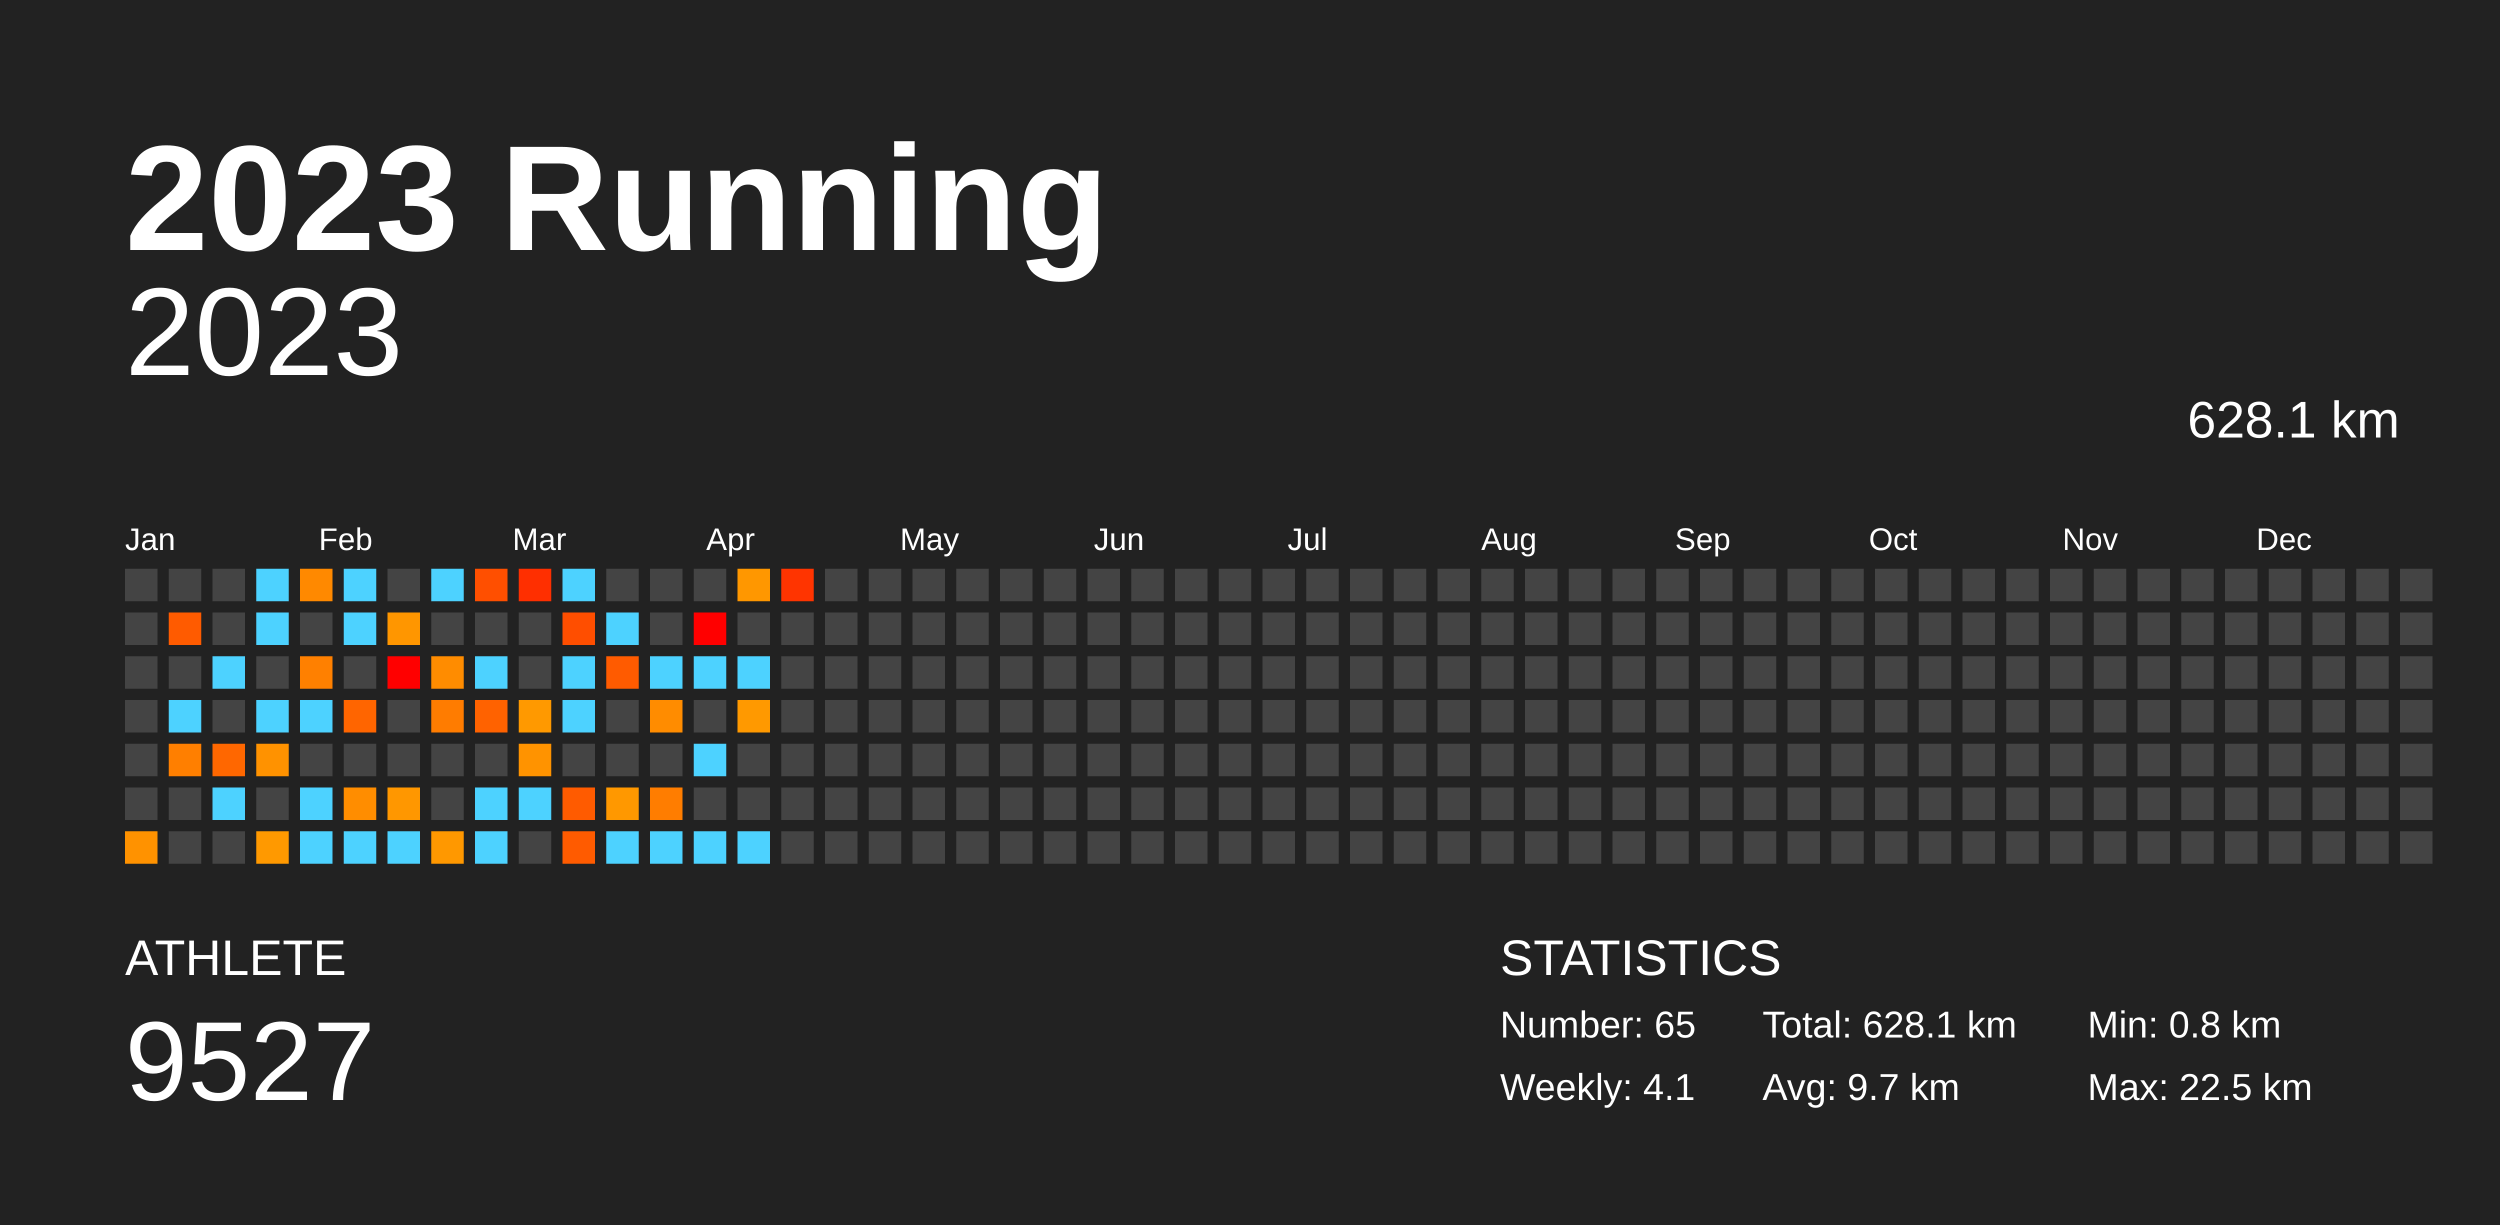
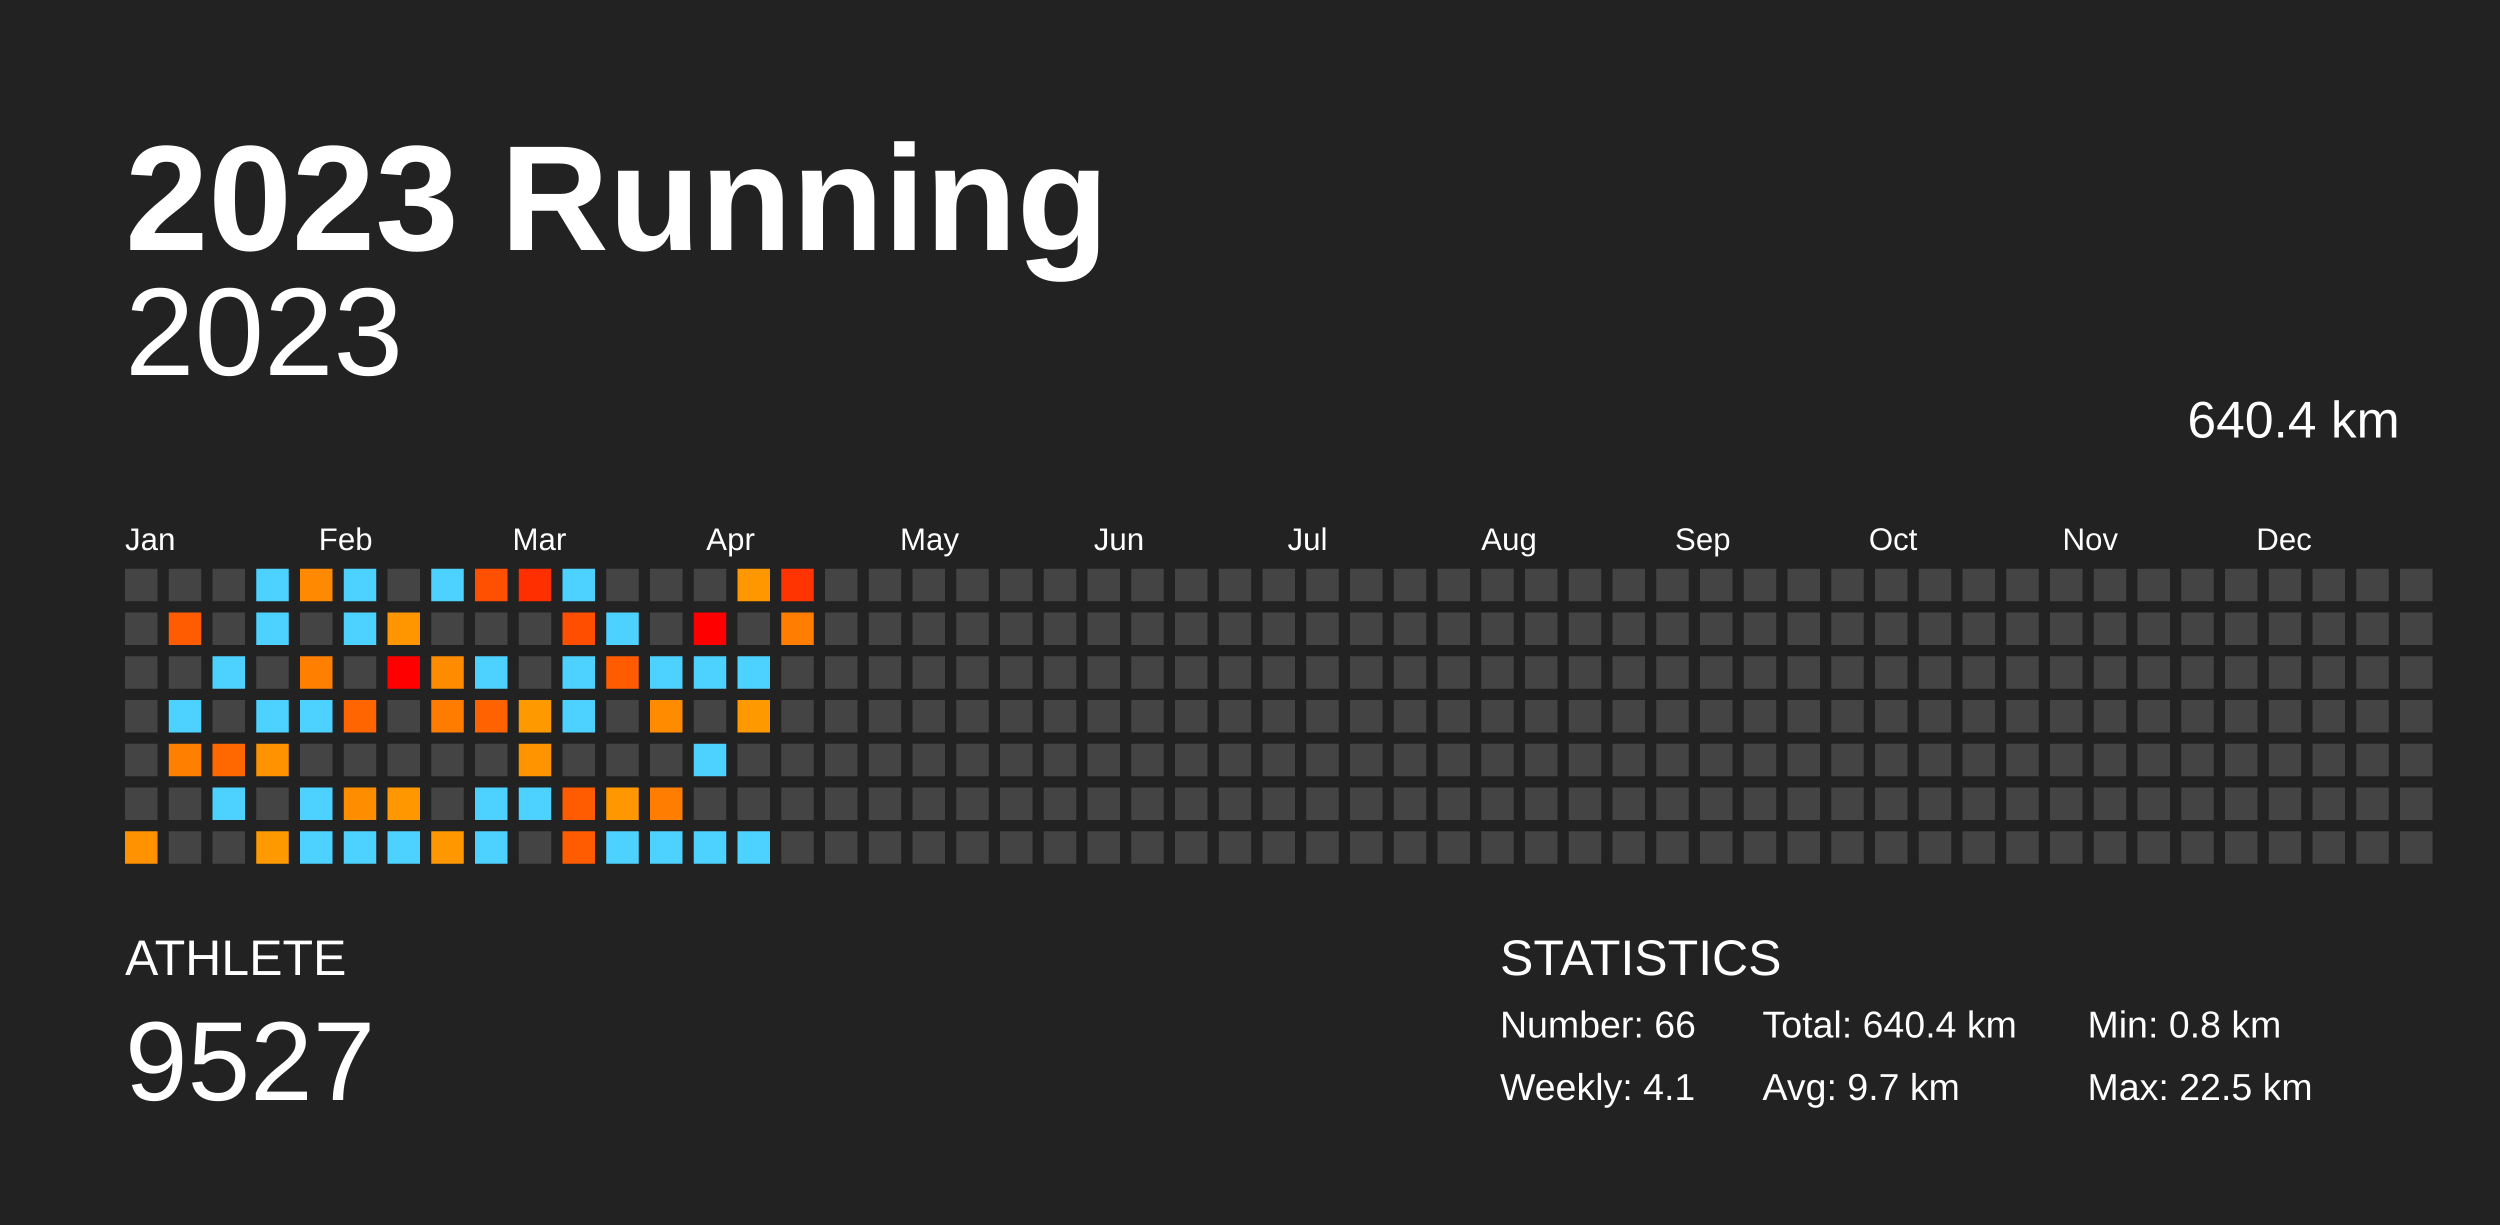
<svg xmlns="http://www.w3.org/2000/svg" baseProfile="full" height="98mm" version="1.1" viewBox="0,0,200,98" width="200mm">
  <defs />
  <rect fill="#222222" height="98" width="200" x="0" y="0" />
  <text fill="#FFFFFF" style="font-size:12px; font-family:Arial; font-weight:bold;" x="10" y="20">2023 Running</text>
  <text fill="#FFFFFF" style="font-size:4px; font-family:Arial" x="10" y="78">ATHLETE</text>
  <text fill="#FFFFFF" style="font-size:9px; font-family:Arial" x="10" y="88">9527</text>
  <text fill="#FFFFFF" style="font-size:4px; font-family:Arial" x="120" y="78">STATISTICS</text>
-   <text fill="#FFFFFF" style="font-size:3px; font-family:Arial" x="120" y="83">Number: 65</text>
+   <text fill="#FFFFFF" style="font-size:3px; font-family:Arial" x="120" y="83">Number: 66</text>
  <text fill="#FFFFFF" style="font-size:3px; font-family:Arial" x="120" y="88">Weekly: 4.1</text>
-   <text fill="#FFFFFF" style="font-size:3px; font-family:Arial" x="141" y="83">Total: 628.1 km</text>
+   <text fill="#FFFFFF" style="font-size:3px; font-family:Arial" x="141" y="83">Total: 640.4 km</text>
  <text fill="#FFFFFF" style="font-size:3px; font-family:Arial" x="141" y="88">Avg: 9.7 km</text>
  <text fill="#FFFFFF" style="font-size:3px; font-family:Arial" x="167" y="83">Min: 0.8 km</text>
  <text fill="#FFFFFF" style="font-size:3px; font-family:Arial" x="167" y="88">Max: 22.5 km</text>
  <text alignment-baseline="hanging" fill="#FFFFFF" style="font-size:10.0px; font-family:Arial;" x="10" y="30">2023</text>
-   <text alignment-baseline="hanging" fill="#FFFFFF" style="font-size:4.125px; font-family:Arial;" x="175" y="35">628.1 km</text>
+   <text alignment-baseline="hanging" fill="#FFFFFF" style="font-size:4.125px; font-family:Arial;" x="175" y="35">640.4 km</text>
  <text fill="#FFFFFF" style="font-size:2.5px; font-family:Arial" x="10.0" y="44">Jan</text>
  <text fill="#FFFFFF" style="font-size:2.5px; font-family:Arial" x="25.5" y="44">Feb</text>
  <text fill="#FFFFFF" style="font-size:2.5px; font-family:Arial" x="41.0" y="44">Mar</text>
  <text fill="#FFFFFF" style="font-size:2.5px; font-family:Arial" x="56.5" y="44">Apr</text>
  <text fill="#FFFFFF" style="font-size:2.5px; font-family:Arial" x="72.0" y="44">May</text>
  <text fill="#FFFFFF" style="font-size:2.5px; font-family:Arial" x="87.5" y="44">Jun</text>
  <text fill="#FFFFFF" style="font-size:2.5px; font-family:Arial" x="103.0" y="44">Jul</text>
  <text fill="#FFFFFF" style="font-size:2.5px; font-family:Arial" x="118.5" y="44">Aug</text>
  <text fill="#FFFFFF" style="font-size:2.5px; font-family:Arial" x="134.0" y="44">Sep</text>
  <text fill="#FFFFFF" style="font-size:2.5px; font-family:Arial" x="149.5" y="44">Oct</text>
  <text fill="#FFFFFF" style="font-size:2.5px; font-family:Arial" x="165.0" y="44">Nov</text>
  <text fill="#FFFFFF" style="font-size:2.5px; font-family:Arial" x="180.5" y="44">Dec</text>
  <rect fill="#444444" height="2.6" width="2.6" x="10.0" y="45.5" />
  <rect fill="#444444" height="2.6" width="2.6" x="10.0" y="49.0" />
  <rect fill="#444444" height="2.6" width="2.6" x="10.0" y="52.5" />
  <rect fill="#444444" height="2.6" width="2.6" x="10.0" y="56.0" />
  <rect fill="#444444" height="2.6" width="2.6" x="10.0" y="59.5" />
  <rect fill="#444444" height="2.6" width="2.6" x="10.0" y="63.0" />
  <rect fill="#ff9200" height="2.6" width="2.6" x="10.0" y="66.5" />
  <rect fill="#444444" height="2.6" width="2.6" x="13.5" y="45.5" />
  <rect fill="#ff5b00" height="2.6" width="2.6" x="13.5" y="49.0" />
  <rect fill="#444444" height="2.6" width="2.6" x="13.5" y="52.5" />
  <rect fill="#4dd2ff" height="2.6" width="2.6" x="13.5" y="56.0" />
  <rect fill="#ff7f00" height="2.6" width="2.6" x="13.5" y="59.5" />
  <rect fill="#444444" height="2.6" width="2.6" x="13.5" y="63.0" />
  <rect fill="#444444" height="2.6" width="2.6" x="13.5" y="66.5" />
  <rect fill="#444444" height="2.6" width="2.6" x="17.0" y="45.5" />
  <rect fill="#444444" height="2.6" width="2.6" x="17.0" y="49.0" />
  <rect fill="#4dd2ff" height="2.6" width="2.6" x="17.0" y="52.5" />
  <rect fill="#444444" height="2.6" width="2.6" x="17.0" y="56.0" />
  <rect fill="#ff6700" height="2.6" width="2.6" x="17.0" y="59.5" />
  <rect fill="#4dd2ff" height="2.6" width="2.6" x="17.0" y="63.0" />
  <rect fill="#444444" height="2.6" width="2.6" x="17.0" y="66.5" />
  <rect fill="#4dd2ff" height="2.6" width="2.6" x="20.5" y="45.5" />
  <rect fill="#4dd2ff" height="2.6" width="2.6" x="20.5" y="49.0" />
  <rect fill="#444444" height="2.6" width="2.6" x="20.5" y="52.5" />
  <rect fill="#4dd2ff" height="2.6" width="2.6" x="20.5" y="56.0" />
  <rect fill="#ff9200" height="2.6" width="2.6" x="20.5" y="59.5" />
  <rect fill="#444444" height="2.6" width="2.6" x="20.5" y="63.0" />
  <rect fill="#ff9900" height="2.6" width="2.6" x="20.5" y="66.5" />
  <rect fill="#ff8900" height="2.6" width="2.6" x="24.0" y="45.5" />
  <rect fill="#444444" height="2.6" width="2.6" x="24.0" y="49.0" />
  <rect fill="#ff8000" height="2.6" width="2.6" x="24.0" y="52.5" />
  <rect fill="#4dd2ff" height="2.6" width="2.6" x="24.0" y="56.0" />
  <rect fill="#444444" height="2.6" width="2.6" x="24.0" y="59.5" />
  <rect fill="#4dd2ff" height="2.6" width="2.6" x="24.0" y="63.0" />
  <rect fill="#4dd2ff" height="2.6" width="2.6" x="24.0" y="66.5" />
  <rect fill="#4dd2ff" height="2.6" width="2.6" x="27.5" y="45.5" />
  <rect fill="#4dd2ff" height="2.6" width="2.6" x="27.5" y="49.0" />
  <rect fill="#444444" height="2.6" width="2.6" x="27.5" y="52.5" />
  <rect fill="#ff6500" height="2.6" width="2.6" x="27.5" y="56.0" />
  <rect fill="#444444" height="2.6" width="2.6" x="27.5" y="59.5" />
  <rect fill="#ff8d00" height="2.6" width="2.6" x="27.5" y="63.0" />
  <rect fill="#4dd2ff" height="2.6" width="2.6" x="27.5" y="66.5" />
  <rect fill="#444444" height="2.6" width="2.6" x="31.0" y="45.5" />
  <rect fill="#ff9600" height="2.6" width="2.6" x="31.0" y="49.0" />
  <rect fill="red" height="2.6" width="2.6" x="31.0" y="52.5" />
  <rect fill="#444444" height="2.6" width="2.6" x="31.0" y="56.0" />
  <rect fill="#444444" height="2.6" width="2.6" x="31.0" y="59.5" />
  <rect fill="#ff9700" height="2.6" width="2.6" x="31.0" y="63.0" />
  <rect fill="#4dd2ff" height="2.6" width="2.6" x="31.0" y="66.5" />
  <rect fill="#4dd2ff" height="2.6" width="2.6" x="34.5" y="45.5" />
  <rect fill="#444444" height="2.6" width="2.6" x="34.5" y="49.0" />
  <rect fill="#ff8c00" height="2.6" width="2.6" x="34.5" y="52.5" />
  <rect fill="#ff7c00" height="2.6" width="2.6" x="34.5" y="56.0" />
  <rect fill="#444444" height="2.6" width="2.6" x="34.5" y="59.5" />
  <rect fill="#444444" height="2.6" width="2.6" x="34.5" y="63.0" />
  <rect fill="#ff9800" height="2.6" width="2.6" x="34.5" y="66.5" />
  <rect fill="#ff4f00" height="2.6" width="2.6" x="38.0" y="45.5" />
  <rect fill="#444444" height="2.6" width="2.6" x="38.0" y="49.0" />
  <rect fill="#4dd2ff" height="2.6" width="2.6" x="38.0" y="52.5" />
  <rect fill="#ff6200" height="2.6" width="2.6" x="38.0" y="56.0" />
  <rect fill="#444444" height="2.6" width="2.6" x="38.0" y="59.5" />
  <rect fill="#4dd2ff" height="2.6" width="2.6" x="38.0" y="63.0" />
  <rect fill="#4dd2ff" height="2.6" width="2.6" x="38.0" y="66.5" />
  <rect fill="#ff2f00" height="2.6" width="2.6" x="41.5" y="45.5" />
  <rect fill="#444444" height="2.6" width="2.6" x="41.5" y="49.0" />
  <rect fill="#444444" height="2.6" width="2.6" x="41.5" y="52.5" />
  <rect fill="#ff9900" height="2.6" width="2.6" x="41.5" y="56.0" />
  <rect fill="#ff9300" height="2.6" width="2.6" x="41.5" y="59.5" />
  <rect fill="#4dd2ff" height="2.6" width="2.6" x="41.5" y="63.0" />
  <rect fill="#444444" height="2.6" width="2.6" x="41.5" y="66.5" />
  <rect fill="#4dd2ff" height="2.6" width="2.6" x="45.0" y="45.5" />
  <rect fill="#ff4e00" height="2.6" width="2.6" x="45.0" y="49.0" />
  <rect fill="#4dd2ff" height="2.6" width="2.6" x="45.0" y="52.5" />
  <rect fill="#4dd2ff" height="2.6" width="2.6" x="45.0" y="56.0" />
  <rect fill="#444444" height="2.6" width="2.6" x="45.0" y="59.5" />
  <rect fill="#ff5b00" height="2.6" width="2.6" x="45.0" y="63.0" />
  <rect fill="#ff5b00" height="2.6" width="2.6" x="45.0" y="66.5" />
  <rect fill="#444444" height="2.6" width="2.6" x="48.5" y="45.5" />
  <rect fill="#4dd2ff" height="2.6" width="2.6" x="48.5" y="49.0" />
  <rect fill="#ff5b00" height="2.6" width="2.6" x="48.5" y="52.5" />
  <rect fill="#444444" height="2.6" width="2.6" x="48.5" y="56.0" />
  <rect fill="#444444" height="2.6" width="2.6" x="48.5" y="59.5" />
  <rect fill="#ff9800" height="2.6" width="2.6" x="48.5" y="63.0" />
  <rect fill="#4dd2ff" height="2.6" width="2.6" x="48.5" y="66.5" />
  <rect fill="#444444" height="2.6" width="2.6" x="52.0" y="45.5" />
  <rect fill="#444444" height="2.6" width="2.6" x="52.0" y="49.0" />
  <rect fill="#4dd2ff" height="2.6" width="2.6" x="52.0" y="52.5" />
  <rect fill="#ff8c00" height="2.6" width="2.6" x="52.0" y="56.0" />
  <rect fill="#444444" height="2.6" width="2.6" x="52.0" y="59.5" />
  <rect fill="#ff7d00" height="2.6" width="2.6" x="52.0" y="63.0" />
  <rect fill="#4dd2ff" height="2.6" width="2.6" x="52.0" y="66.5" />
  <rect fill="#444444" height="2.6" width="2.6" x="55.5" y="45.5" />
  <rect fill="red" height="2.6" width="2.6" x="55.5" y="49.0" />
  <rect fill="#4dd2ff" height="2.6" width="2.6" x="55.5" y="52.5" />
  <rect fill="#444444" height="2.6" width="2.6" x="55.5" y="56.0" />
  <rect fill="#4dd2ff" height="2.6" width="2.6" x="55.5" y="59.5" />
  <rect fill="#444444" height="2.6" width="2.6" x="55.5" y="63.0" />
  <rect fill="#4dd2ff" height="2.6" width="2.6" x="55.5" y="66.5" />
  <rect fill="#ff9700" height="2.6" width="2.6" x="59.0" y="45.5" />
  <rect fill="#444444" height="2.6" width="2.6" x="59.0" y="49.0" />
  <rect fill="#4dd2ff" height="2.6" width="2.6" x="59.0" y="52.5" />
  <rect fill="#ff9900" height="2.6" width="2.6" x="59.0" y="56.0" />
  <rect fill="#444444" height="2.6" width="2.6" x="59.0" y="59.5" />
  <rect fill="#444444" height="2.6" width="2.6" x="59.0" y="63.0" />
  <rect fill="#4dd2ff" height="2.6" width="2.6" x="59.0" y="66.5" />
  <rect fill="#ff3400" height="2.6" width="2.6" x="62.5" y="45.5" />
-   <rect fill="#444444" height="2.6" width="2.6" x="62.5" y="49.0" />
+   <rect fill="#ff7d00" height="2.6" width="2.6" x="62.5" y="49.0" />
  <rect fill="#444444" height="2.6" width="2.6" x="62.5" y="52.5" />
  <rect fill="#444444" height="2.6" width="2.6" x="62.5" y="56.0" />
  <rect fill="#444444" height="2.6" width="2.6" x="62.5" y="59.5" />
  <rect fill="#444444" height="2.6" width="2.6" x="62.5" y="63.0" />
  <rect fill="#444444" height="2.6" width="2.6" x="62.5" y="66.5" />
  <rect fill="#444444" height="2.6" width="2.6" x="66.0" y="45.5" />
  <rect fill="#444444" height="2.6" width="2.6" x="66.0" y="49.0" />
  <rect fill="#444444" height="2.6" width="2.6" x="66.0" y="52.5" />
  <rect fill="#444444" height="2.6" width="2.6" x="66.0" y="56.0" />
  <rect fill="#444444" height="2.6" width="2.6" x="66.0" y="59.5" />
  <rect fill="#444444" height="2.6" width="2.6" x="66.0" y="63.0" />
  <rect fill="#444444" height="2.6" width="2.6" x="66.0" y="66.5" />
  <rect fill="#444444" height="2.6" width="2.6" x="69.5" y="45.5" />
  <rect fill="#444444" height="2.6" width="2.6" x="69.5" y="49.0" />
  <rect fill="#444444" height="2.6" width="2.6" x="69.5" y="52.5" />
  <rect fill="#444444" height="2.6" width="2.6" x="69.5" y="56.0" />
  <rect fill="#444444" height="2.6" width="2.6" x="69.5" y="59.5" />
  <rect fill="#444444" height="2.6" width="2.6" x="69.5" y="63.0" />
  <rect fill="#444444" height="2.6" width="2.6" x="69.5" y="66.5" />
  <rect fill="#444444" height="2.6" width="2.6" x="73.0" y="45.5" />
  <rect fill="#444444" height="2.6" width="2.6" x="73.0" y="49.0" />
  <rect fill="#444444" height="2.6" width="2.6" x="73.0" y="52.5" />
  <rect fill="#444444" height="2.6" width="2.6" x="73.0" y="56.0" />
  <rect fill="#444444" height="2.6" width="2.6" x="73.0" y="59.5" />
  <rect fill="#444444" height="2.6" width="2.6" x="73.0" y="63.0" />
  <rect fill="#444444" height="2.6" width="2.6" x="73.0" y="66.5" />
  <rect fill="#444444" height="2.6" width="2.6" x="76.5" y="45.5" />
  <rect fill="#444444" height="2.6" width="2.6" x="76.5" y="49.0" />
  <rect fill="#444444" height="2.6" width="2.6" x="76.5" y="52.5" />
  <rect fill="#444444" height="2.6" width="2.6" x="76.5" y="56.0" />
  <rect fill="#444444" height="2.6" width="2.6" x="76.5" y="59.5" />
  <rect fill="#444444" height="2.6" width="2.6" x="76.5" y="63.0" />
  <rect fill="#444444" height="2.6" width="2.6" x="76.5" y="66.5" />
  <rect fill="#444444" height="2.6" width="2.6" x="80.0" y="45.5" />
  <rect fill="#444444" height="2.6" width="2.6" x="80.0" y="49.0" />
  <rect fill="#444444" height="2.6" width="2.6" x="80.0" y="52.5" />
  <rect fill="#444444" height="2.6" width="2.6" x="80.0" y="56.0" />
  <rect fill="#444444" height="2.6" width="2.6" x="80.0" y="59.5" />
  <rect fill="#444444" height="2.6" width="2.6" x="80.0" y="63.0" />
  <rect fill="#444444" height="2.6" width="2.6" x="80.0" y="66.5" />
  <rect fill="#444444" height="2.6" width="2.6" x="83.5" y="45.5" />
  <rect fill="#444444" height="2.6" width="2.6" x="83.5" y="49.0" />
  <rect fill="#444444" height="2.6" width="2.6" x="83.5" y="52.5" />
  <rect fill="#444444" height="2.6" width="2.6" x="83.5" y="56.0" />
  <rect fill="#444444" height="2.6" width="2.6" x="83.5" y="59.5" />
  <rect fill="#444444" height="2.6" width="2.6" x="83.5" y="63.0" />
  <rect fill="#444444" height="2.6" width="2.6" x="83.5" y="66.5" />
  <rect fill="#444444" height="2.6" width="2.6" x="87.0" y="45.5" />
  <rect fill="#444444" height="2.6" width="2.6" x="87.0" y="49.0" />
  <rect fill="#444444" height="2.6" width="2.6" x="87.0" y="52.5" />
  <rect fill="#444444" height="2.6" width="2.6" x="87.0" y="56.0" />
  <rect fill="#444444" height="2.6" width="2.6" x="87.0" y="59.5" />
  <rect fill="#444444" height="2.6" width="2.6" x="87.0" y="63.0" />
  <rect fill="#444444" height="2.6" width="2.6" x="87.0" y="66.5" />
  <rect fill="#444444" height="2.6" width="2.6" x="90.5" y="45.5" />
  <rect fill="#444444" height="2.6" width="2.6" x="90.5" y="49.0" />
  <rect fill="#444444" height="2.6" width="2.6" x="90.5" y="52.5" />
  <rect fill="#444444" height="2.6" width="2.6" x="90.5" y="56.0" />
  <rect fill="#444444" height="2.6" width="2.6" x="90.5" y="59.5" />
  <rect fill="#444444" height="2.6" width="2.6" x="90.5" y="63.0" />
  <rect fill="#444444" height="2.6" width="2.6" x="90.5" y="66.5" />
  <rect fill="#444444" height="2.6" width="2.6" x="94.0" y="45.5" />
  <rect fill="#444444" height="2.6" width="2.6" x="94.0" y="49.0" />
  <rect fill="#444444" height="2.6" width="2.6" x="94.0" y="52.5" />
  <rect fill="#444444" height="2.6" width="2.6" x="94.0" y="56.0" />
  <rect fill="#444444" height="2.6" width="2.6" x="94.0" y="59.5" />
  <rect fill="#444444" height="2.6" width="2.6" x="94.0" y="63.0" />
  <rect fill="#444444" height="2.6" width="2.6" x="94.0" y="66.5" />
  <rect fill="#444444" height="2.6" width="2.6" x="97.5" y="45.5" />
  <rect fill="#444444" height="2.6" width="2.6" x="97.5" y="49.0" />
  <rect fill="#444444" height="2.6" width="2.6" x="97.5" y="52.5" />
  <rect fill="#444444" height="2.6" width="2.6" x="97.5" y="56.0" />
  <rect fill="#444444" height="2.6" width="2.6" x="97.5" y="59.5" />
  <rect fill="#444444" height="2.6" width="2.6" x="97.5" y="63.0" />
  <rect fill="#444444" height="2.6" width="2.6" x="97.5" y="66.5" />
  <rect fill="#444444" height="2.6" width="2.6" x="101.0" y="45.5" />
  <rect fill="#444444" height="2.6" width="2.6" x="101.0" y="49.0" />
  <rect fill="#444444" height="2.6" width="2.6" x="101.0" y="52.5" />
  <rect fill="#444444" height="2.6" width="2.6" x="101.0" y="56.0" />
  <rect fill="#444444" height="2.6" width="2.6" x="101.0" y="59.5" />
  <rect fill="#444444" height="2.6" width="2.6" x="101.0" y="63.0" />
  <rect fill="#444444" height="2.6" width="2.6" x="101.0" y="66.5" />
  <rect fill="#444444" height="2.6" width="2.6" x="104.5" y="45.5" />
  <rect fill="#444444" height="2.6" width="2.6" x="104.5" y="49.0" />
  <rect fill="#444444" height="2.6" width="2.6" x="104.5" y="52.5" />
  <rect fill="#444444" height="2.6" width="2.6" x="104.5" y="56.0" />
  <rect fill="#444444" height="2.6" width="2.6" x="104.5" y="59.5" />
  <rect fill="#444444" height="2.6" width="2.6" x="104.5" y="63.0" />
  <rect fill="#444444" height="2.6" width="2.6" x="104.5" y="66.5" />
  <rect fill="#444444" height="2.6" width="2.6" x="108.0" y="45.5" />
  <rect fill="#444444" height="2.6" width="2.6" x="108.0" y="49.0" />
  <rect fill="#444444" height="2.6" width="2.6" x="108.0" y="52.5" />
  <rect fill="#444444" height="2.6" width="2.6" x="108.0" y="56.0" />
  <rect fill="#444444" height="2.6" width="2.6" x="108.0" y="59.5" />
  <rect fill="#444444" height="2.6" width="2.6" x="108.0" y="63.0" />
  <rect fill="#444444" height="2.6" width="2.6" x="108.0" y="66.5" />
  <rect fill="#444444" height="2.6" width="2.6" x="111.5" y="45.5" />
  <rect fill="#444444" height="2.6" width="2.6" x="111.5" y="49.0" />
  <rect fill="#444444" height="2.6" width="2.6" x="111.5" y="52.5" />
  <rect fill="#444444" height="2.6" width="2.6" x="111.5" y="56.0" />
  <rect fill="#444444" height="2.6" width="2.6" x="111.5" y="59.5" />
  <rect fill="#444444" height="2.6" width="2.6" x="111.5" y="63.0" />
  <rect fill="#444444" height="2.6" width="2.6" x="111.5" y="66.5" />
  <rect fill="#444444" height="2.6" width="2.6" x="115.0" y="45.5" />
  <rect fill="#444444" height="2.6" width="2.6" x="115.0" y="49.0" />
  <rect fill="#444444" height="2.6" width="2.6" x="115.0" y="52.5" />
  <rect fill="#444444" height="2.6" width="2.6" x="115.0" y="56.0" />
  <rect fill="#444444" height="2.6" width="2.6" x="115.0" y="59.5" />
  <rect fill="#444444" height="2.6" width="2.6" x="115.0" y="63.0" />
  <rect fill="#444444" height="2.6" width="2.6" x="115.0" y="66.5" />
  <rect fill="#444444" height="2.6" width="2.6" x="118.5" y="45.5" />
  <rect fill="#444444" height="2.6" width="2.6" x="118.5" y="49.0" />
  <rect fill="#444444" height="2.6" width="2.6" x="118.5" y="52.5" />
  <rect fill="#444444" height="2.6" width="2.6" x="118.5" y="56.0" />
  <rect fill="#444444" height="2.6" width="2.6" x="118.5" y="59.5" />
  <rect fill="#444444" height="2.6" width="2.6" x="118.5" y="63.0" />
  <rect fill="#444444" height="2.6" width="2.6" x="118.5" y="66.5" />
  <rect fill="#444444" height="2.6" width="2.6" x="122.0" y="45.5" />
  <rect fill="#444444" height="2.6" width="2.6" x="122.0" y="49.0" />
  <rect fill="#444444" height="2.6" width="2.6" x="122.0" y="52.5" />
  <rect fill="#444444" height="2.6" width="2.6" x="122.0" y="56.0" />
  <rect fill="#444444" height="2.6" width="2.6" x="122.0" y="59.5" />
  <rect fill="#444444" height="2.6" width="2.6" x="122.0" y="63.0" />
  <rect fill="#444444" height="2.6" width="2.6" x="122.0" y="66.5" />
  <rect fill="#444444" height="2.6" width="2.6" x="125.5" y="45.5" />
  <rect fill="#444444" height="2.6" width="2.6" x="125.5" y="49.0" />
  <rect fill="#444444" height="2.6" width="2.6" x="125.5" y="52.5" />
  <rect fill="#444444" height="2.6" width="2.6" x="125.5" y="56.0" />
  <rect fill="#444444" height="2.6" width="2.6" x="125.5" y="59.5" />
  <rect fill="#444444" height="2.6" width="2.6" x="125.5" y="63.0" />
  <rect fill="#444444" height="2.6" width="2.6" x="125.5" y="66.5" />
  <rect fill="#444444" height="2.6" width="2.6" x="129.0" y="45.5" />
  <rect fill="#444444" height="2.6" width="2.6" x="129.0" y="49.0" />
  <rect fill="#444444" height="2.6" width="2.6" x="129.0" y="52.5" />
  <rect fill="#444444" height="2.6" width="2.6" x="129.0" y="56.0" />
  <rect fill="#444444" height="2.6" width="2.6" x="129.0" y="59.5" />
  <rect fill="#444444" height="2.6" width="2.6" x="129.0" y="63.0" />
  <rect fill="#444444" height="2.6" width="2.6" x="129.0" y="66.5" />
  <rect fill="#444444" height="2.6" width="2.6" x="132.5" y="45.5" />
  <rect fill="#444444" height="2.6" width="2.6" x="132.5" y="49.0" />
  <rect fill="#444444" height="2.6" width="2.6" x="132.5" y="52.5" />
  <rect fill="#444444" height="2.6" width="2.6" x="132.5" y="56.0" />
  <rect fill="#444444" height="2.6" width="2.6" x="132.5" y="59.5" />
  <rect fill="#444444" height="2.6" width="2.6" x="132.5" y="63.0" />
  <rect fill="#444444" height="2.6" width="2.6" x="132.5" y="66.5" />
  <rect fill="#444444" height="2.6" width="2.6" x="136.0" y="45.5" />
  <rect fill="#444444" height="2.6" width="2.6" x="136.0" y="49.0" />
  <rect fill="#444444" height="2.6" width="2.6" x="136.0" y="52.5" />
  <rect fill="#444444" height="2.6" width="2.6" x="136.0" y="56.0" />
  <rect fill="#444444" height="2.6" width="2.6" x="136.0" y="59.5" />
  <rect fill="#444444" height="2.6" width="2.6" x="136.0" y="63.0" />
  <rect fill="#444444" height="2.6" width="2.6" x="136.0" y="66.5" />
  <rect fill="#444444" height="2.6" width="2.6" x="139.5" y="45.5" />
  <rect fill="#444444" height="2.6" width="2.6" x="139.5" y="49.0" />
  <rect fill="#444444" height="2.6" width="2.6" x="139.5" y="52.5" />
  <rect fill="#444444" height="2.6" width="2.6" x="139.5" y="56.0" />
  <rect fill="#444444" height="2.6" width="2.6" x="139.5" y="59.5" />
  <rect fill="#444444" height="2.6" width="2.6" x="139.5" y="63.0" />
  <rect fill="#444444" height="2.6" width="2.6" x="139.5" y="66.5" />
  <rect fill="#444444" height="2.6" width="2.6" x="143.0" y="45.5" />
  <rect fill="#444444" height="2.6" width="2.6" x="143.0" y="49.0" />
  <rect fill="#444444" height="2.6" width="2.6" x="143.0" y="52.5" />
  <rect fill="#444444" height="2.6" width="2.6" x="143.0" y="56.0" />
  <rect fill="#444444" height="2.6" width="2.6" x="143.0" y="59.5" />
  <rect fill="#444444" height="2.6" width="2.6" x="143.0" y="63.0" />
  <rect fill="#444444" height="2.6" width="2.6" x="143.0" y="66.5" />
  <rect fill="#444444" height="2.6" width="2.6" x="146.5" y="45.5" />
  <rect fill="#444444" height="2.6" width="2.6" x="146.5" y="49.0" />
  <rect fill="#444444" height="2.6" width="2.6" x="146.5" y="52.5" />
  <rect fill="#444444" height="2.6" width="2.6" x="146.5" y="56.0" />
  <rect fill="#444444" height="2.6" width="2.6" x="146.5" y="59.5" />
  <rect fill="#444444" height="2.6" width="2.6" x="146.5" y="63.0" />
  <rect fill="#444444" height="2.6" width="2.6" x="146.5" y="66.5" />
  <rect fill="#444444" height="2.6" width="2.6" x="150.0" y="45.5" />
  <rect fill="#444444" height="2.6" width="2.6" x="150.0" y="49.0" />
  <rect fill="#444444" height="2.6" width="2.6" x="150.0" y="52.5" />
  <rect fill="#444444" height="2.6" width="2.6" x="150.0" y="56.0" />
  <rect fill="#444444" height="2.6" width="2.6" x="150.0" y="59.5" />
  <rect fill="#444444" height="2.6" width="2.6" x="150.0" y="63.0" />
  <rect fill="#444444" height="2.6" width="2.6" x="150.0" y="66.5" />
  <rect fill="#444444" height="2.6" width="2.6" x="153.5" y="45.5" />
  <rect fill="#444444" height="2.6" width="2.6" x="153.5" y="49.0" />
  <rect fill="#444444" height="2.6" width="2.6" x="153.5" y="52.5" />
  <rect fill="#444444" height="2.6" width="2.6" x="153.5" y="56.0" />
  <rect fill="#444444" height="2.6" width="2.6" x="153.5" y="59.5" />
  <rect fill="#444444" height="2.6" width="2.6" x="153.5" y="63.0" />
  <rect fill="#444444" height="2.6" width="2.6" x="153.5" y="66.5" />
  <rect fill="#444444" height="2.6" width="2.6" x="157.0" y="45.5" />
  <rect fill="#444444" height="2.6" width="2.6" x="157.0" y="49.0" />
  <rect fill="#444444" height="2.6" width="2.6" x="157.0" y="52.5" />
  <rect fill="#444444" height="2.6" width="2.6" x="157.0" y="56.0" />
  <rect fill="#444444" height="2.6" width="2.6" x="157.0" y="59.5" />
  <rect fill="#444444" height="2.6" width="2.6" x="157.0" y="63.0" />
  <rect fill="#444444" height="2.6" width="2.6" x="157.0" y="66.5" />
  <rect fill="#444444" height="2.6" width="2.6" x="160.5" y="45.5" />
  <rect fill="#444444" height="2.6" width="2.6" x="160.5" y="49.0" />
  <rect fill="#444444" height="2.6" width="2.6" x="160.5" y="52.5" />
  <rect fill="#444444" height="2.6" width="2.6" x="160.5" y="56.0" />
  <rect fill="#444444" height="2.6" width="2.6" x="160.5" y="59.5" />
  <rect fill="#444444" height="2.6" width="2.6" x="160.5" y="63.0" />
  <rect fill="#444444" height="2.6" width="2.6" x="160.5" y="66.5" />
  <rect fill="#444444" height="2.6" width="2.6" x="164.0" y="45.5" />
  <rect fill="#444444" height="2.6" width="2.6" x="164.0" y="49.0" />
  <rect fill="#444444" height="2.6" width="2.6" x="164.0" y="52.5" />
  <rect fill="#444444" height="2.6" width="2.6" x="164.0" y="56.0" />
  <rect fill="#444444" height="2.6" width="2.6" x="164.0" y="59.5" />
  <rect fill="#444444" height="2.6" width="2.6" x="164.0" y="63.0" />
  <rect fill="#444444" height="2.6" width="2.6" x="164.0" y="66.5" />
  <rect fill="#444444" height="2.6" width="2.6" x="167.5" y="45.5" />
  <rect fill="#444444" height="2.6" width="2.6" x="167.5" y="49.0" />
  <rect fill="#444444" height="2.6" width="2.6" x="167.5" y="52.5" />
  <rect fill="#444444" height="2.6" width="2.6" x="167.5" y="56.0" />
  <rect fill="#444444" height="2.6" width="2.6" x="167.5" y="59.5" />
  <rect fill="#444444" height="2.6" width="2.6" x="167.5" y="63.0" />
  <rect fill="#444444" height="2.6" width="2.6" x="167.5" y="66.5" />
  <rect fill="#444444" height="2.6" width="2.6" x="171.0" y="45.5" />
  <rect fill="#444444" height="2.6" width="2.6" x="171.0" y="49.0" />
  <rect fill="#444444" height="2.6" width="2.6" x="171.0" y="52.5" />
  <rect fill="#444444" height="2.6" width="2.6" x="171.0" y="56.0" />
  <rect fill="#444444" height="2.6" width="2.6" x="171.0" y="59.5" />
  <rect fill="#444444" height="2.6" width="2.6" x="171.0" y="63.0" />
  <rect fill="#444444" height="2.6" width="2.6" x="171.0" y="66.5" />
  <rect fill="#444444" height="2.6" width="2.6" x="174.5" y="45.5" />
  <rect fill="#444444" height="2.6" width="2.6" x="174.5" y="49.0" />
  <rect fill="#444444" height="2.6" width="2.6" x="174.5" y="52.5" />
  <rect fill="#444444" height="2.6" width="2.6" x="174.5" y="56.0" />
  <rect fill="#444444" height="2.6" width="2.6" x="174.5" y="59.5" />
  <rect fill="#444444" height="2.6" width="2.6" x="174.5" y="63.0" />
  <rect fill="#444444" height="2.6" width="2.6" x="174.5" y="66.5" />
  <rect fill="#444444" height="2.6" width="2.6" x="178.0" y="45.5" />
  <rect fill="#444444" height="2.6" width="2.6" x="178.0" y="49.0" />
  <rect fill="#444444" height="2.6" width="2.6" x="178.0" y="52.5" />
  <rect fill="#444444" height="2.6" width="2.6" x="178.0" y="56.0" />
  <rect fill="#444444" height="2.6" width="2.6" x="178.0" y="59.5" />
  <rect fill="#444444" height="2.6" width="2.6" x="178.0" y="63.0" />
  <rect fill="#444444" height="2.6" width="2.6" x="178.0" y="66.5" />
  <rect fill="#444444" height="2.6" width="2.6" x="181.5" y="45.5" />
  <rect fill="#444444" height="2.6" width="2.6" x="181.5" y="49.0" />
  <rect fill="#444444" height="2.6" width="2.6" x="181.5" y="52.5" />
  <rect fill="#444444" height="2.6" width="2.6" x="181.5" y="56.0" />
  <rect fill="#444444" height="2.6" width="2.6" x="181.5" y="59.5" />
  <rect fill="#444444" height="2.6" width="2.6" x="181.5" y="63.0" />
  <rect fill="#444444" height="2.6" width="2.6" x="181.5" y="66.5" />
  <rect fill="#444444" height="2.6" width="2.6" x="185.0" y="45.5" />
  <rect fill="#444444" height="2.6" width="2.6" x="185.0" y="49.0" />
  <rect fill="#444444" height="2.6" width="2.6" x="185.0" y="52.5" />
  <rect fill="#444444" height="2.6" width="2.6" x="185.0" y="56.0" />
  <rect fill="#444444" height="2.6" width="2.6" x="185.0" y="59.5" />
  <rect fill="#444444" height="2.6" width="2.6" x="185.0" y="63.0" />
  <rect fill="#444444" height="2.6" width="2.6" x="185.0" y="66.5" />
  <rect fill="#444444" height="2.6" width="2.6" x="188.5" y="45.5" />
  <rect fill="#444444" height="2.6" width="2.6" x="188.5" y="49.0" />
  <rect fill="#444444" height="2.6" width="2.6" x="188.5" y="52.5" />
  <rect fill="#444444" height="2.6" width="2.6" x="188.5" y="56.0" />
  <rect fill="#444444" height="2.6" width="2.6" x="188.5" y="59.5" />
  <rect fill="#444444" height="2.6" width="2.6" x="188.5" y="63.0" />
  <rect fill="#444444" height="2.6" width="2.6" x="188.5" y="66.5" />
  <rect fill="#444444" height="2.6" width="2.6" x="192.0" y="45.5" />
  <rect fill="#444444" height="2.6" width="2.6" x="192.0" y="49.0" />
  <rect fill="#444444" height="2.6" width="2.6" x="192.0" y="52.5" />
  <rect fill="#444444" height="2.6" width="2.6" x="192.0" y="56.0" />
  <rect fill="#444444" height="2.6" width="2.6" x="192.0" y="59.5" />
  <rect fill="#444444" height="2.6" width="2.6" x="192.0" y="63.0" />
  <rect fill="#444444" height="2.6" width="2.6" x="192.0" y="66.5" />
</svg>
